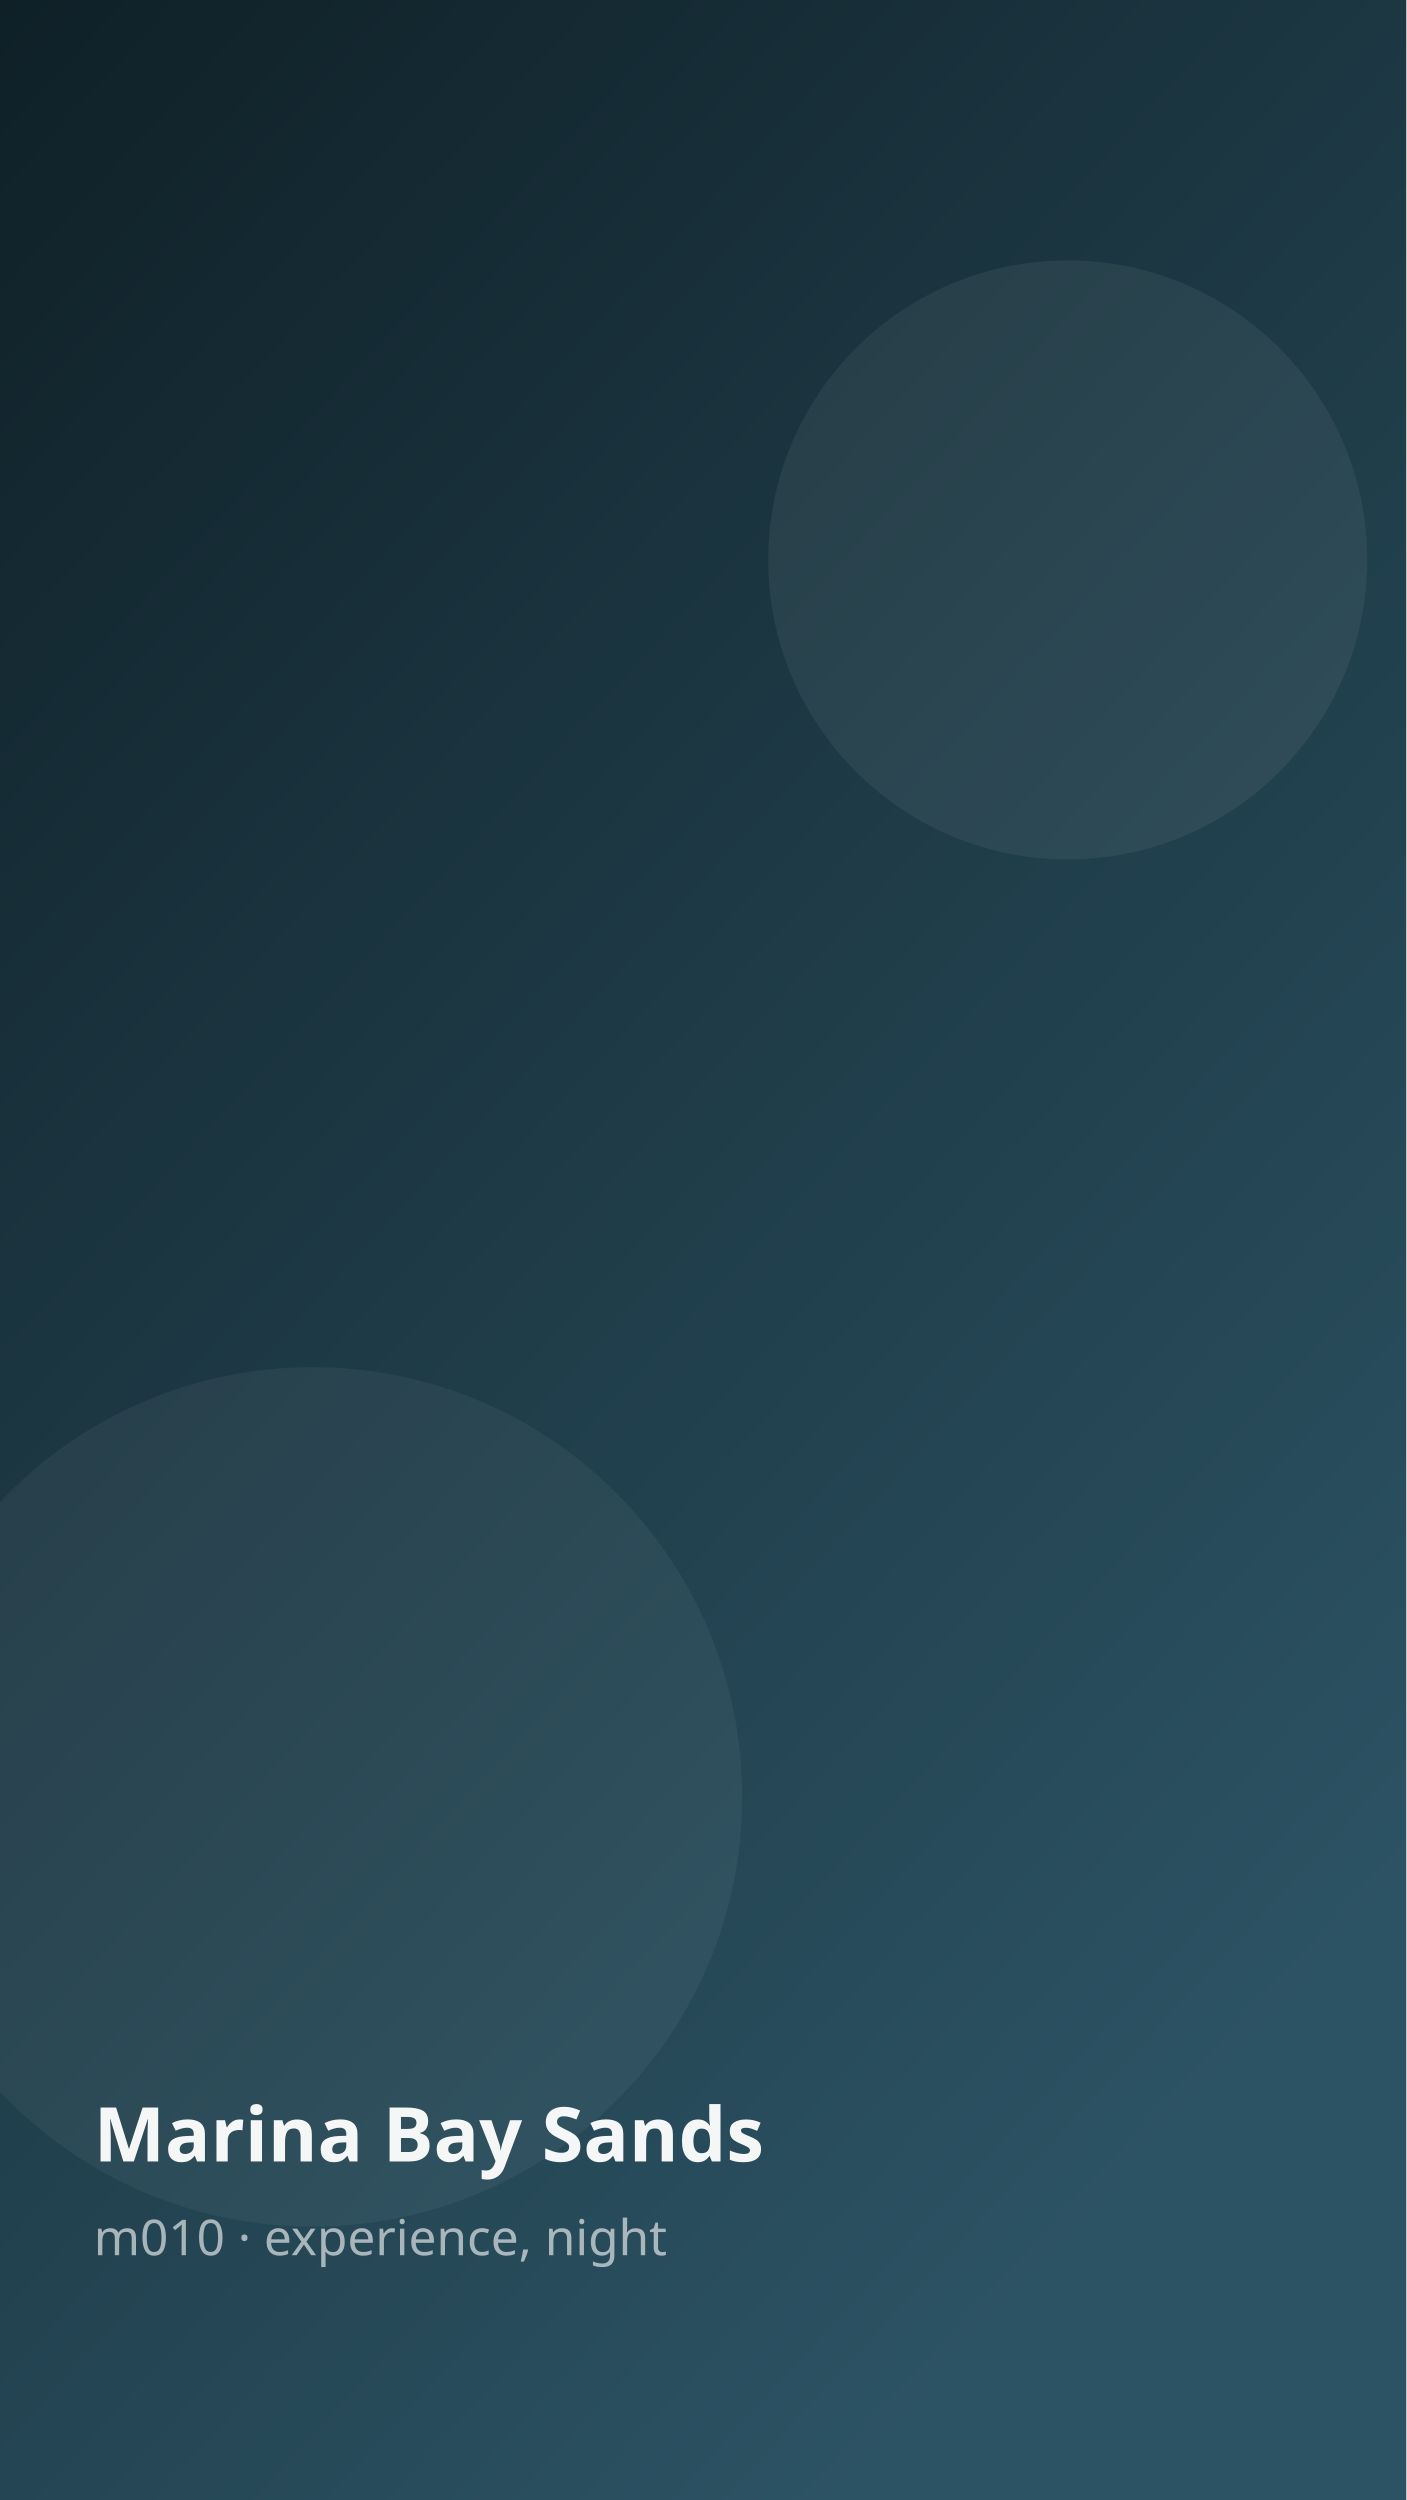
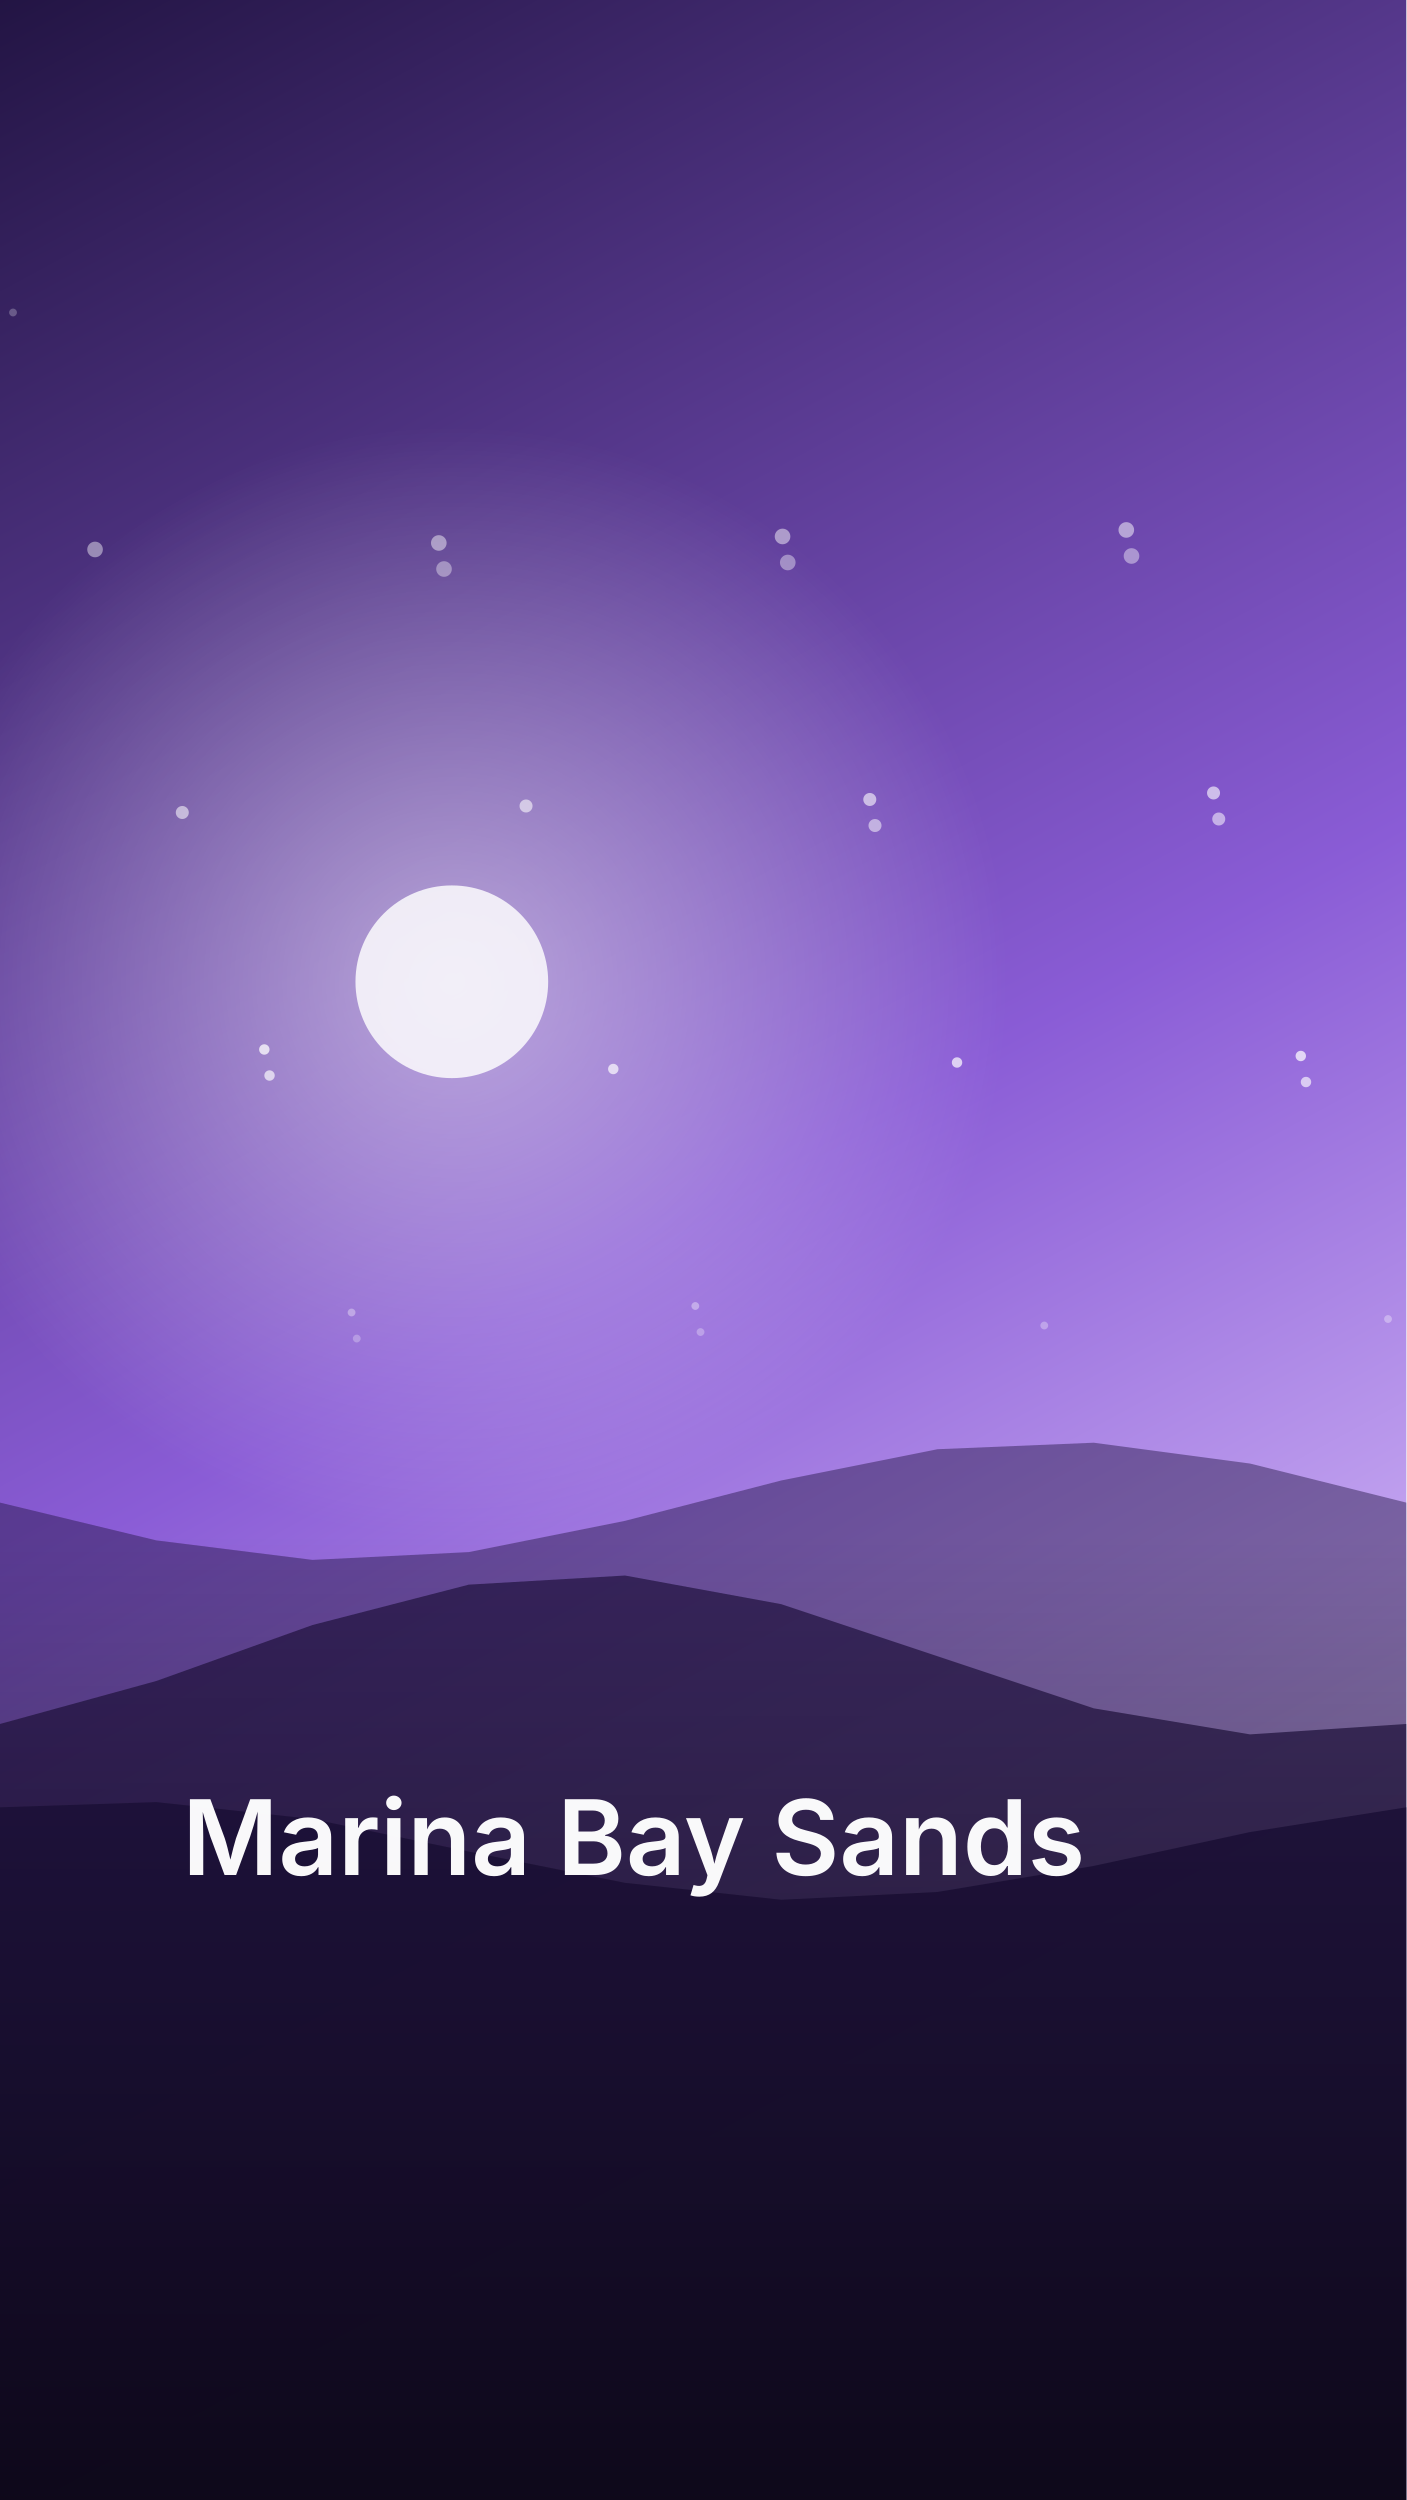
<svg xmlns="http://www.w3.org/2000/svg" width="1080" height="1920" viewBox="0 0 1080 1920">
  <defs>
-     <linearGradient id="g" x1="0" y1="0" x2="0.6" y2="1">
-       <stop offset="0%" stop-color="#0f2027" />
-       <stop offset="100%" stop-color="#2c5364" />
+     <linearGradient id="sky" x1="0" y1="0" x2="0.3" y2="1">
+       <stop offset="0%" stop-color="#221443" />
+       <stop offset="58%" stop-color="#8a5cd6" />
+       <stop offset="100%" stop-color="#e3cdff" />
+     </linearGradient>
+     <radialGradient id="glow">
+       <stop offset="0%" stop-color="#fff" stop-opacity="0.5" />
+       <stop offset="100%" stop-color="#fff" stop-opacity="0" />
+     </radialGradient>
+     <linearGradient id="scrim" x1="0" y1="0" x2="0" y2="1">
+       <stop offset="0%" stop-color="#000" stop-opacity="0" />
+       <stop offset="100%" stop-color="#000" stop-opacity="0.62" />
    </linearGradient>
  </defs>
-   <rect width="1080" height="1920" fill="url(#g)" />
-   <circle cx="820" cy="430" r="230" fill="#fff" opacity="0.06" />
-   <circle cx="240" cy="1380" r="330" fill="#fff" opacity="0.05" />
-   <text x="72" y="1660" fill="#fff" opacity="0.95" font-family="system-ui,sans-serif" font-size="58" font-weight="600">Marina Bay Sands</text>
-   <text x="72" y="1732" fill="#fff" opacity="0.6" font-family="system-ui,sans-serif" font-size="38">m010 · experience, night</text>
+   <rect width="1080" height="1920" fill="url(#sky)" />
+   <circle cx="10" cy="240" r="3" fill="#fff" opacity="0.25" />
+   <circle cx="341" cy="437" r="6" fill="#fff" opacity="0.38" />
+   <circle cx="672" cy="634" r="5" fill="#fff" opacity="0.51" />
+   <circle cx="1003" cy="831" r="4" fill="#fff" opacity="0.64" />
+   <circle cx="274" cy="1028" r="3" fill="#fff" opacity="0.27" />
+   <circle cx="605" cy="432" r="6" fill="#fff" opacity="0.40" />
+   <circle cx="936" cy="629" r="5" fill="#fff" opacity="0.53" />
+   <circle cx="207" cy="826" r="4" fill="#fff" opacity="0.66" />
+   <circle cx="538" cy="1023" r="3" fill="#fff" opacity="0.29" />
+   <circle cx="869" cy="427" r="6" fill="#fff" opacity="0.42" />
+   <circle cx="140" cy="624" r="5" fill="#fff" opacity="0.55" />
+   <circle cx="471" cy="821" r="4" fill="#fff" opacity="0.68" />
+   <circle cx="802" cy="1018" r="3" fill="#fff" opacity="0.31" />
+   <circle cx="73" cy="422" r="6" fill="#fff" opacity="0.44" />
+   <circle cx="404" cy="619" r="5" fill="#fff" opacity="0.57" />
+   <circle cx="735" cy="816" r="4" fill="#fff" opacity="0.70" />
+   <circle cx="1066" cy="1013" r="3" fill="#fff" opacity="0.33" />
+   <circle cx="337" cy="417" r="6" fill="#fff" opacity="0.46" />
+   <circle cx="668" cy="614" r="5" fill="#fff" opacity="0.59" />
+   <circle cx="999" cy="811" r="4" fill="#fff" opacity="0.72" />
+   <circle cx="270" cy="1008" r="3" fill="#fff" opacity="0.35" />
+   <circle cx="601" cy="412" r="6" fill="#fff" opacity="0.48" />
+   <circle cx="932" cy="609" r="5" fill="#fff" opacity="0.61" />
+   <circle cx="203" cy="806" r="4" fill="#fff" opacity="0.74" />
+   <circle cx="534" cy="1003" r="3" fill="#fff" opacity="0.37" />
+   <circle cx="865" cy="407" r="6" fill="#fff" opacity="0.50" />
+   <circle cx="347" cy="754" r="430" fill="url(#glow)" />
+   <circle cx="347" cy="754" r="74" fill="#fff" opacity="0.82" />
+   <path d="M0,1154 L120,1183 L240,1198 L360,1192 L480,1168 L600,1137 L720,1113 L840,1108 L960,1124 L1080,1154 L1080,1920 L0,1920 Z" fill="#221443" opacity="0.45" />
+   <path d="M0,1324 L120,1291 L240,1248 L360,1217 L480,1210 L600,1232 L720,1272 L840,1312 L960,1332 L1080,1324 L1080,1920 L0,1920 Z" fill="#221443" opacity="0.72" />
+   <path d="M0,1388 L120,1384 L240,1397 L360,1422 L480,1446 L600,1459 L720,1453 L840,1433 L960,1407 L1080,1388 L1080,1920 L0,1920 Z" fill="#221443" opacity="0.92" />
+   <rect y="1180" width="1080" height="740" fill="url(#scrim)" />
+   <text x="140" y="1440" fill="#fff" opacity="0.97" font-family="system-ui,-apple-system,sans-serif" font-size="80" font-weight="600">Marina Bay Sands</text>
</svg>
